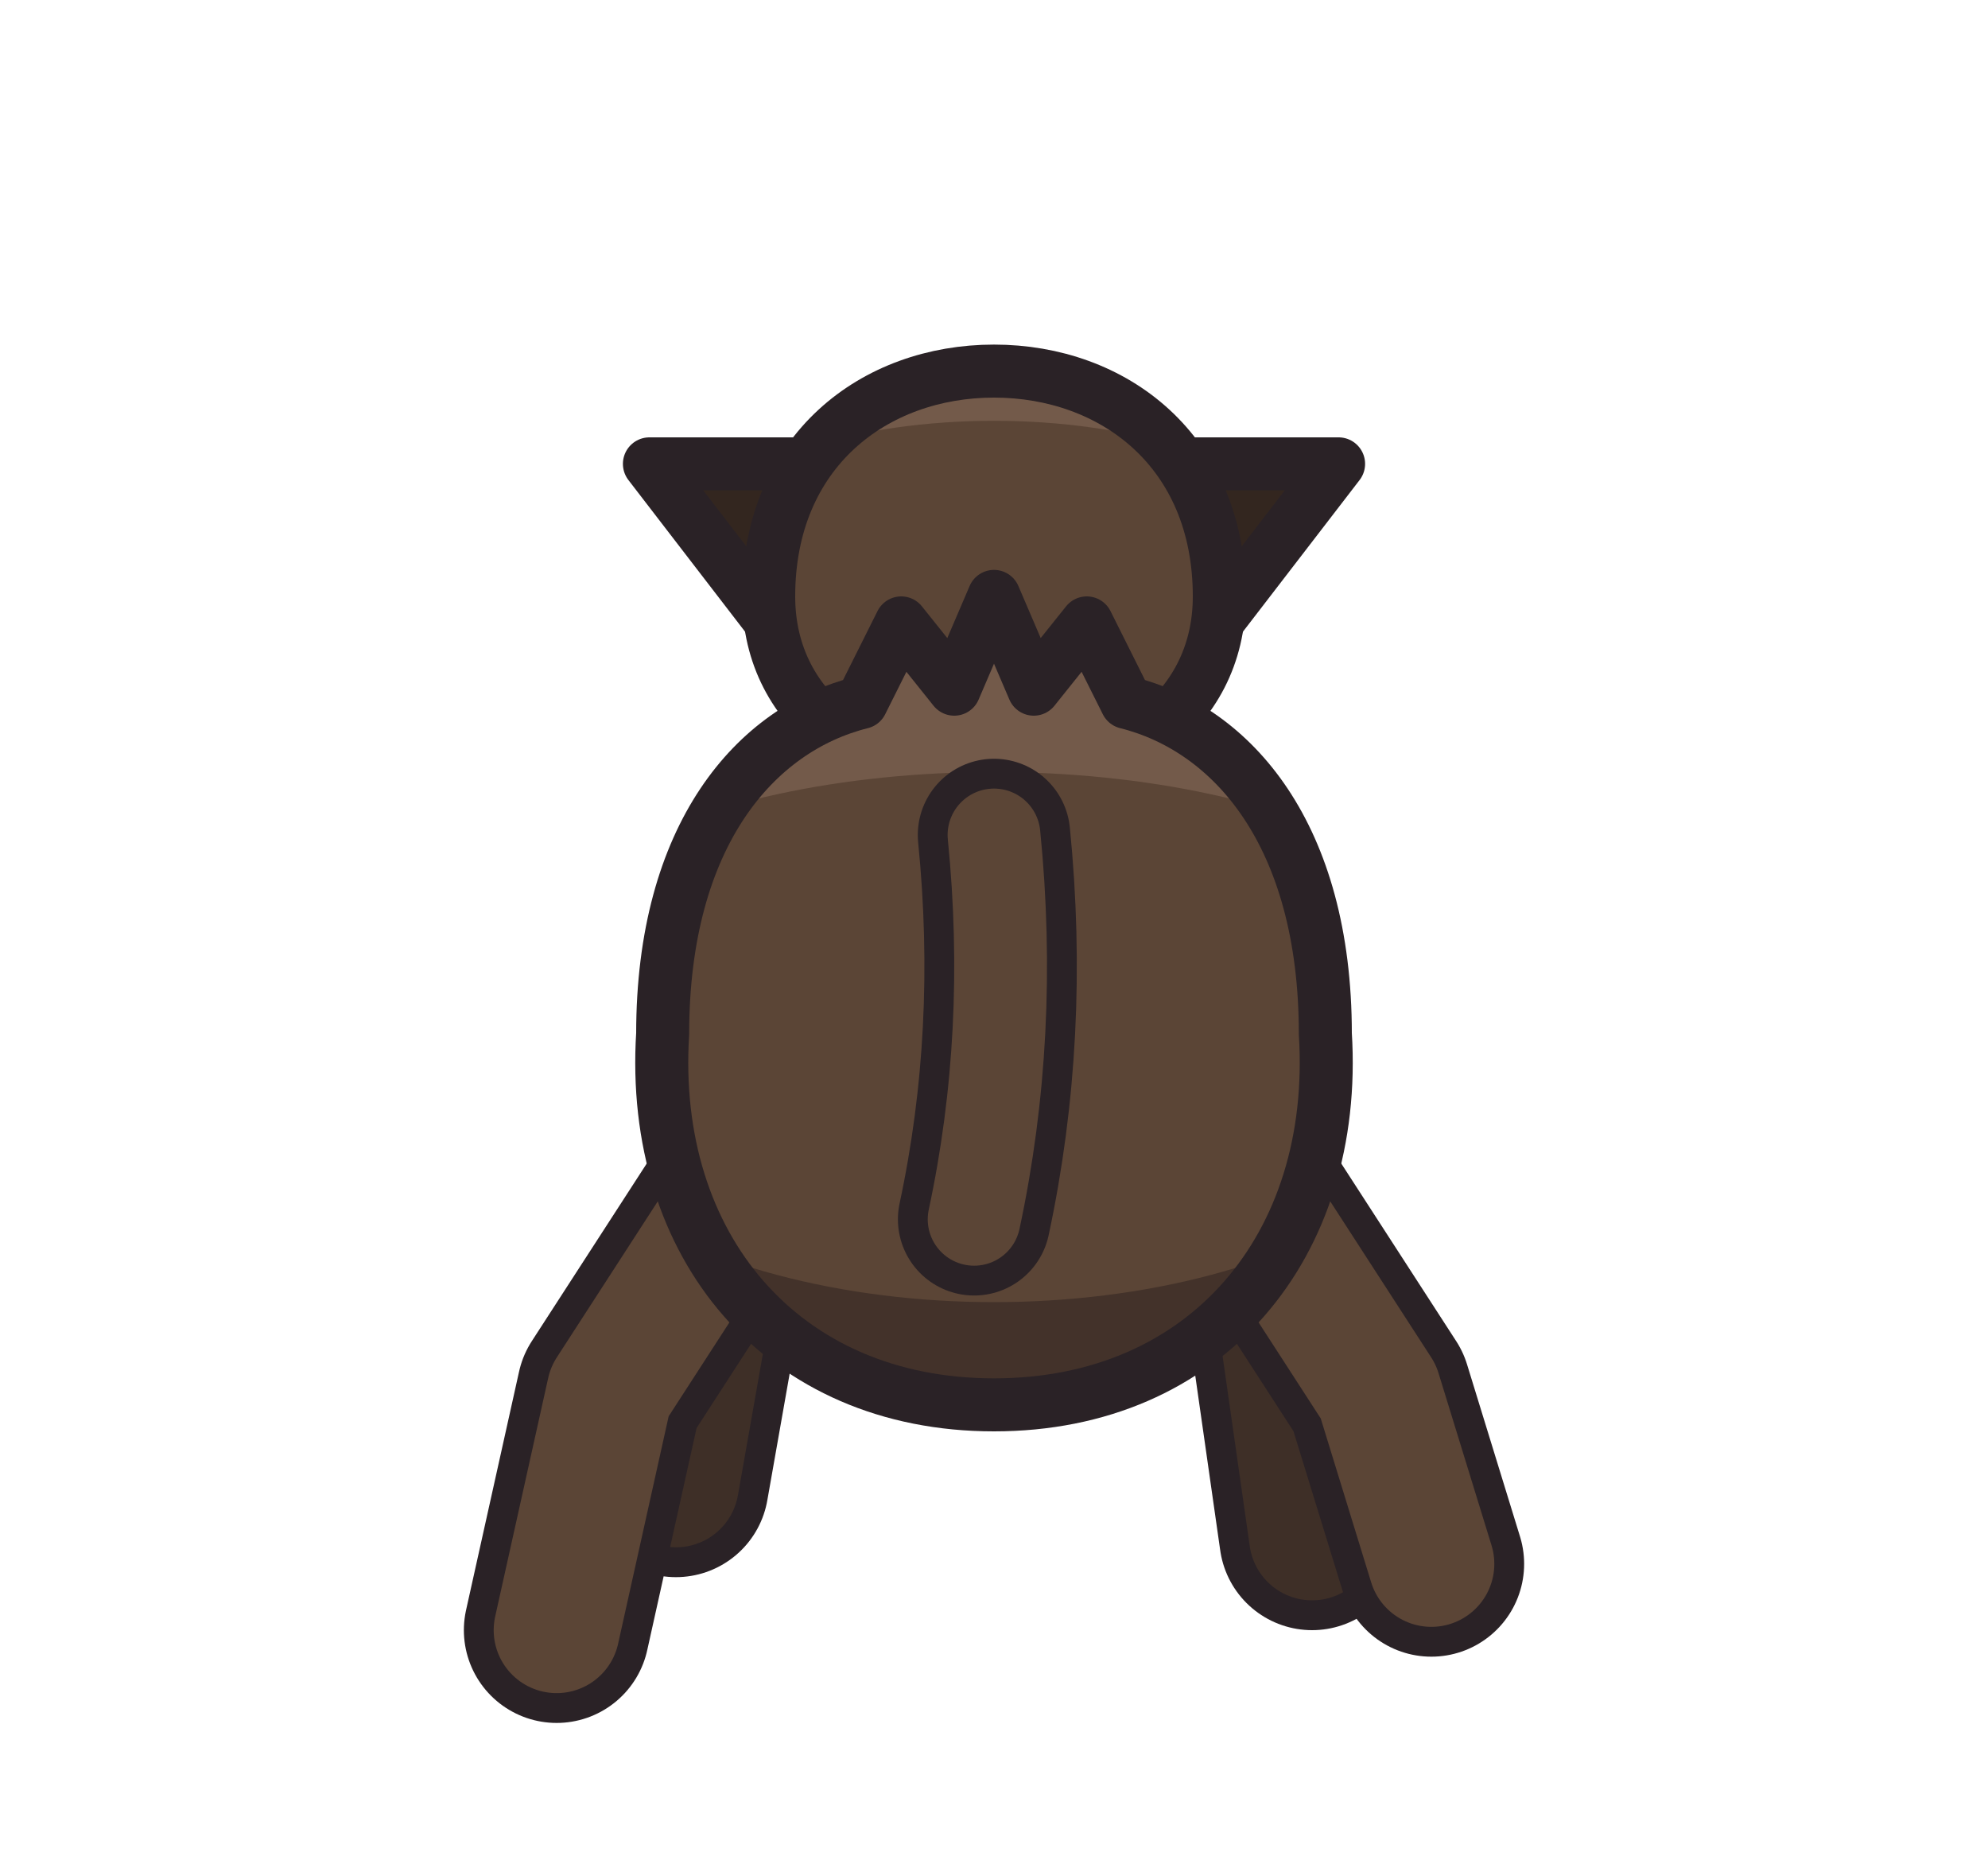
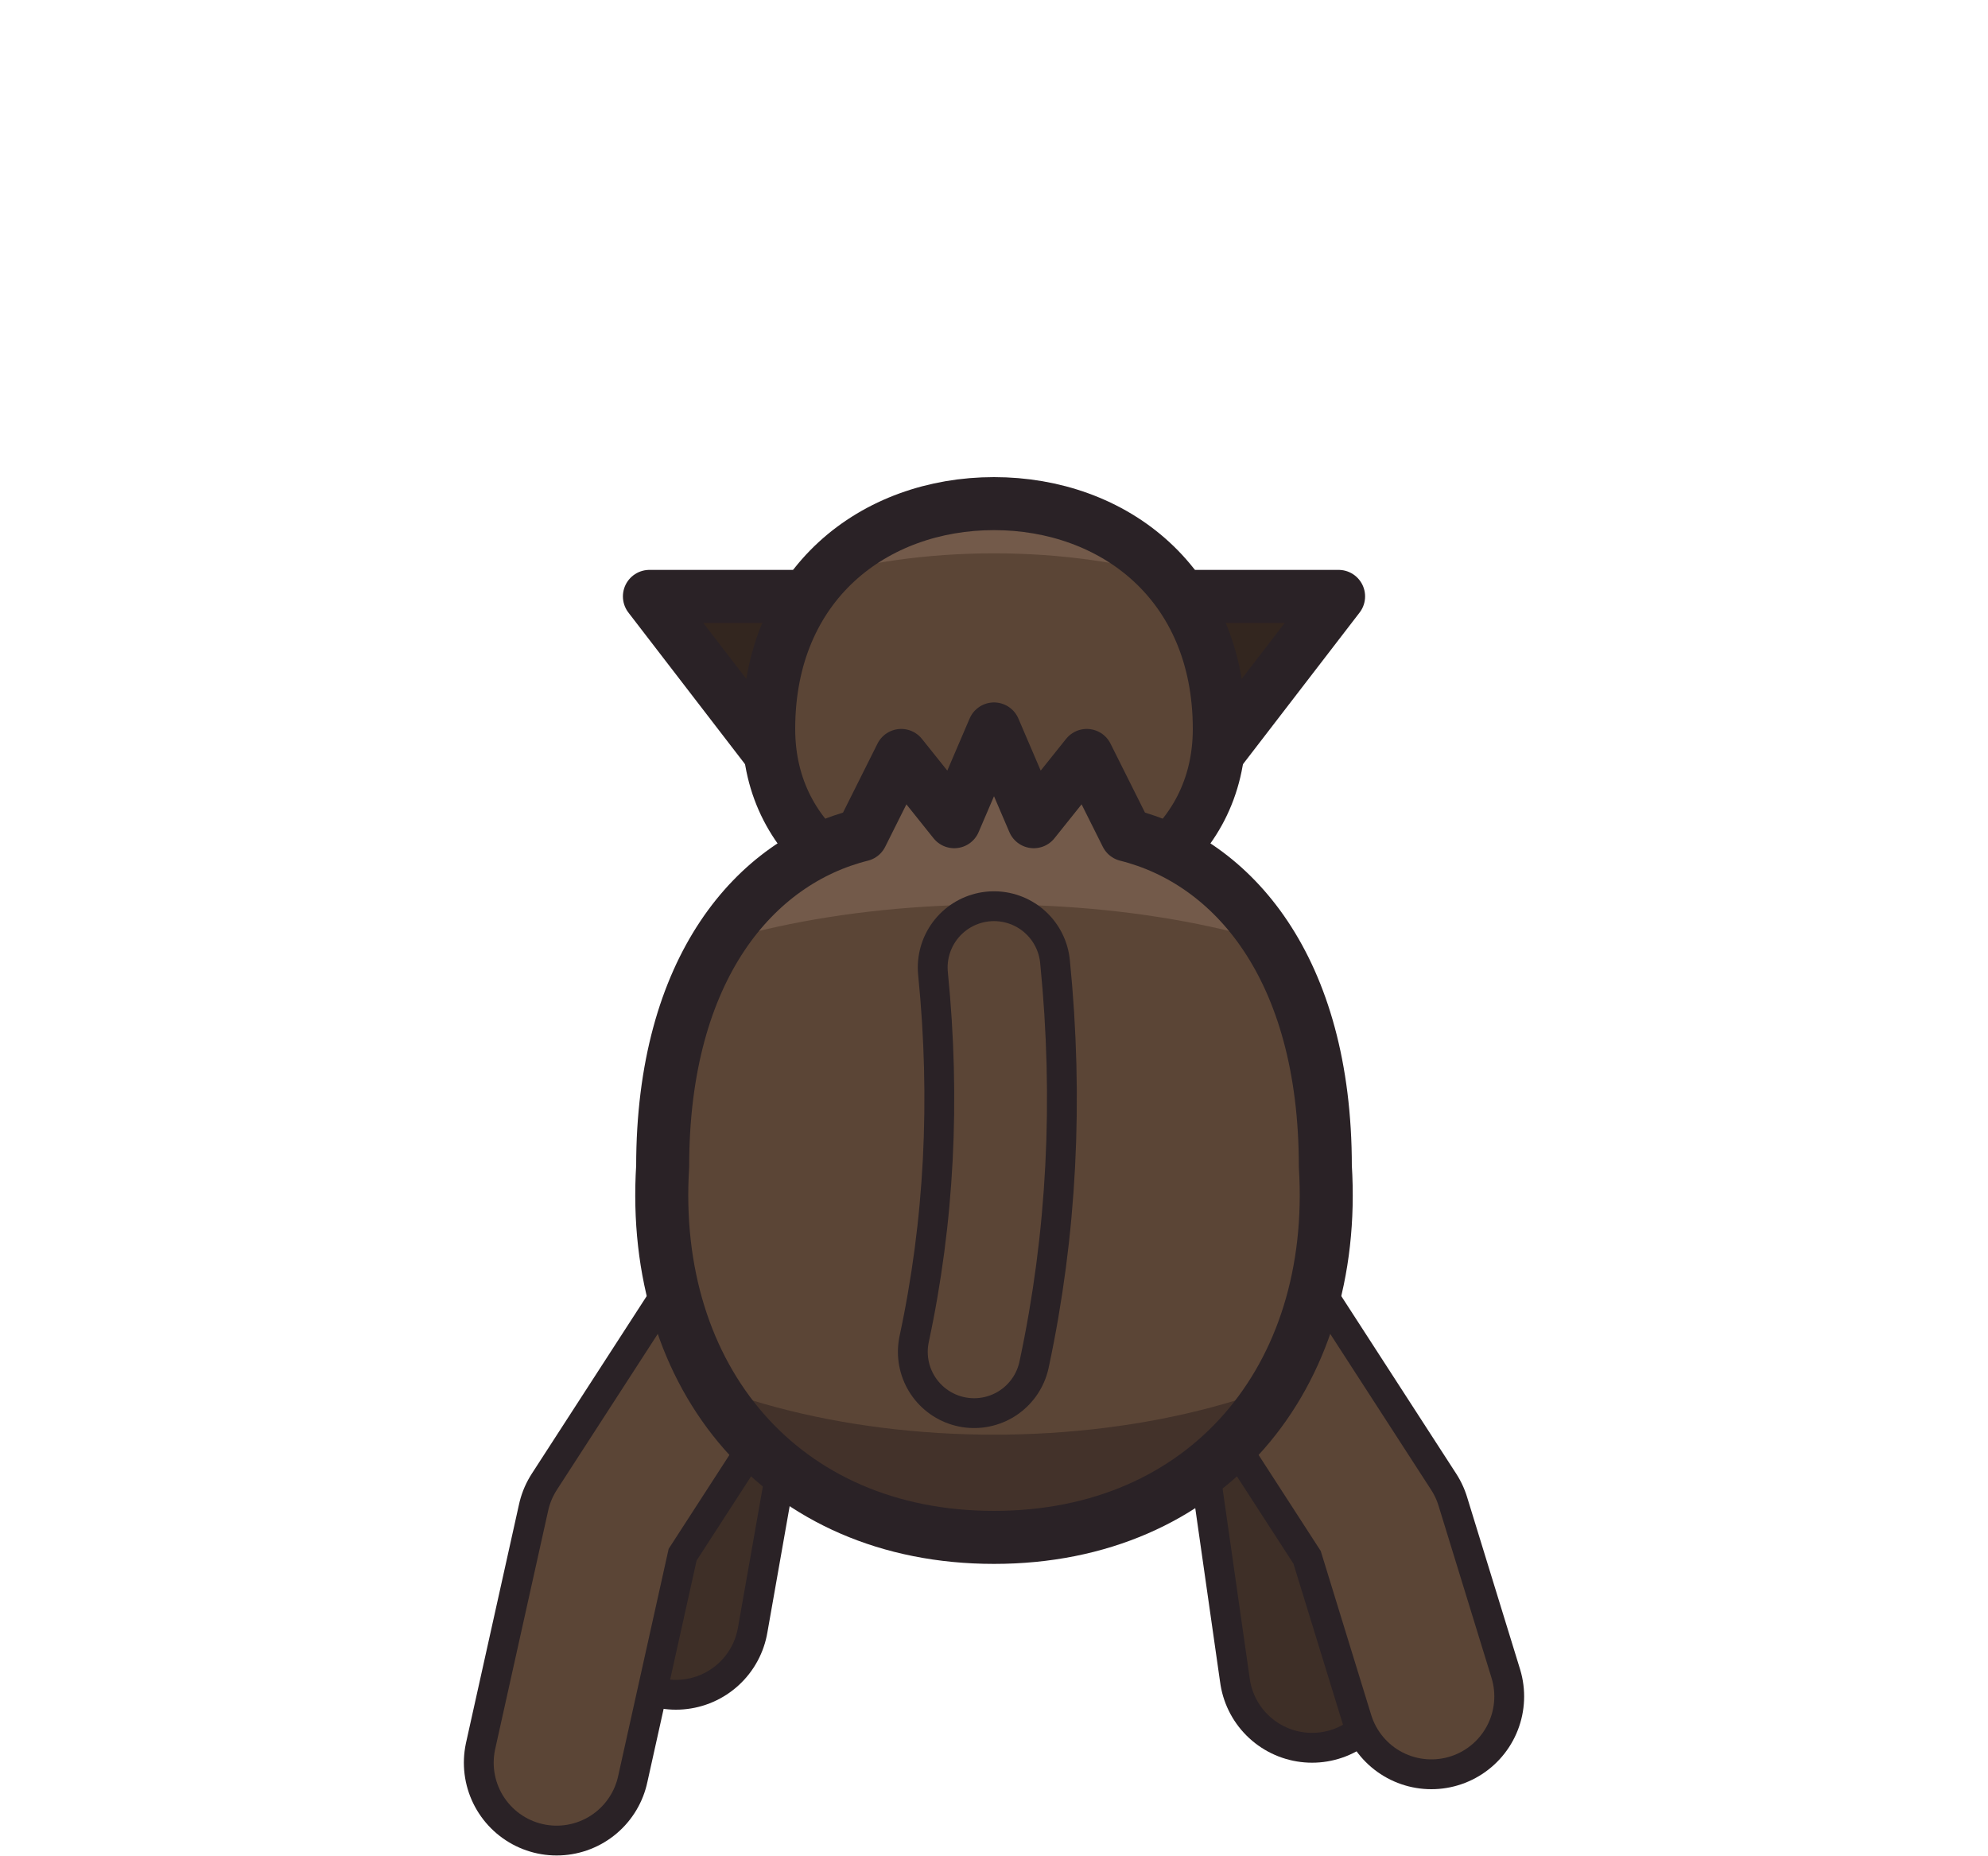
<svg xmlns="http://www.w3.org/2000/svg" width="30" height="28" viewBox="0 0 30 28" shape-rendering="geometricPrecision" stroke="#2a2226" stroke-width="0.8" stroke-linejoin="round" stroke-linecap="round">
-   <path d="M12.6 7 L9.8 7 L11.8 9.6 Z" fill="#33261f" />
-   <path d="M17.4 7 L20.2 7 L18.2 9.6 Z" fill="#33261f" />
+   <path d="M12.6 9 L9.8 9 L11.8 11.6 Z" fill="#33261f" />
+   <path d="M17.4 9 L20.2 9 L18.2 11.6 Z" fill="#33261f" />
  <clipPath id="charging-head">
-     <path d="M11.6 9 C11.6 6.8 13.2 5.6 15 5.6 C16.8 5.6 18.4 6.8 18.4 9 C18.4 10.8 16.8 11.8 15 11.8 C13.2 11.8 11.6 10.8 11.6 9 Z" />
+     <path d="M11.6 11 C11.6 8.8 13.2 7.6 15 7.6 C16.8 7.6 18.4 8.8 18.4 11 C18.4 12.8 16.8 13.8 15 13.8 C13.2 13.8 11.6 12.8 11.6 11 Z" />
  </clipPath>
-   <path d="M11.6 9 C11.6 6.8 13.2 5.6 15 5.6 C16.8 5.6 18.4 6.8 18.4 9 C18.4 10.8 16.8 11.8 15 11.8 C13.2 11.8 11.6 10.8 11.6 9 Z" fill="#5b4536" stroke="none" />
+   <path d="M11.6 11 C11.6 8.8 13.2 7.6 15 7.6 C16.8 7.6 18.4 8.8 18.4 11 C18.4 12.8 16.8 13.8 15 13.8 C13.2 13.8 11.6 12.8 11.6 11 Z" fill="#5b4536" stroke="none" />
  <g clip-path="url(#charging-head)" stroke="none">
-     <path d="M10 8 C12 5.8 18 5.8 20 8 L20 4 L10 4 Z" fill="#735a4a" />
-     <path d="M10 10.2 C12 11.6 18 11.6 20 10.2 L20 13 L10 13 Z" fill="#43322a" />
+     <path d="M10 10 C12 7.8 18 7.8 20 10 L20 6 L10 6 Z" fill="#735a4a" />
+     <path d="M10 12.2 C12 13.6 18 13.6 20 12.2 L20 15 L10 15 Z" fill="#43322a" />
  </g>
-   <path d="M11.6 9 C11.6 6.8 13.2 5.6 15 5.6 C16.8 5.6 18.4 6.8 18.4 9 C18.4 10.8 16.8 11.8 15 11.8 C13.2 11.8 11.6 10.8 11.6 9 Z" fill="none" />
-   <path d="M12.6 15 L10.8 19 L10.2 22.4" fill="none" stroke-width="2.80" />
-   <path d="M12.6 15 L10.8 19 L10.2 22.4" fill="none" stroke="#3e2f27" stroke-width="1.90" />
-   <path d="M17.4 15 L19.2 19 L19.8 23.2" fill="none" stroke-width="2.80" />
-   <path d="M17.4 15 L19.2 19 L19.8 23.2" fill="none" stroke="#3e2f27" stroke-width="1.90" />
-   <path d="M11.4 17.6 L9.2 21 L8.4 24.6" fill="none" stroke-width="2.80" />
-   <path d="M11.4 17.6 L9.2 21 L8.4 24.6" fill="none" stroke="#5b4536" stroke-width="1.90" />
-   <path d="M18.6 17.6 L20.8 21 L21.6 23.6" fill="none" stroke-width="2.80" />
-   <path d="M18.6 17.6 L20.8 21 L21.6 23.6" fill="none" stroke="#5b4536" stroke-width="1.90" />
+   <path d="M11.6 11 C11.6 8.8 13.2 7.6 15 7.6 C16.8 7.6 18.4 8.8 18.4 11 C18.4 12.8 16.8 13.8 15 13.8 C13.2 13.8 11.6 12.8 11.6 11 Z" fill="none" />
+   <path d="M12.6 17 L10.8 21 L10.2 24.4" fill="none" stroke-width="2.80" />
+   <path d="M12.6 17 L10.8 21 L10.2 24.4" fill="none" stroke="#3e2f27" stroke-width="1.90" />
+   <path d="M17.4 17 L19.2 21 L19.8 25.2" fill="none" stroke-width="2.80" />
+   <path d="M17.4 17 L19.2 21 L19.8 25.2" fill="none" stroke="#3e2f27" stroke-width="1.90" />
+   <path d="M11.4 19.6 L9.2 23 L8.4 26.6" fill="none" stroke-width="2.80" />
+   <path d="M11.4 19.6 L9.2 23 L8.4 26.6" fill="none" stroke="#5b4536" stroke-width="1.90" />
+   <path d="M18.6 19.6 L20.8 23 L21.6 25.6" fill="none" stroke-width="2.80" />
+   <path d="M18.6 19.6 L20.8 23 L21.6 25.6" fill="none" stroke="#5b4536" stroke-width="1.90" />
  <clipPath id="charging-body">
-     <path d="M10 15.6 C10 12.6 11.4 11 13 10.6 L13.6 9.4 L14.4 10.4 L15 9 L15.6 10.4 L16.4 9.4 L17 10.6 C18.6 11 20 12.6 20 15.6 C20.2 18.8 18.2 21.2 15 21.2 C11.8 21.2 9.8 18.8 10 15.6 Z" />
+     <path d="M10 17.6 C10 14.6 11.4 13 13 12.6 L13.6 11.4 L14.4 12.4 L15 11 L15.6 12.4 L16.4 11.4 L17 12.6 C18.6 13 20 14.6 20 17.6 C20.2 20.8 18.2 23.2 15 23.2 C11.8 23.2 9.8 20.8 10 17.6 Z" />
  </clipPath>
-   <path d="M10 15.6 C10 12.6 11.4 11 13 10.6 L13.6 9.4 L14.4 10.4 L15 9 L15.6 10.4 L16.4 9.4 L17 10.6 C18.6 11 20 12.6 20 15.6 C20.2 18.8 18.2 21.2 15 21.2 C11.8 21.2 9.8 18.8 10 15.6 Z" fill="#5b4536" stroke="none" />
+   <path d="M10 17.6 C10 14.6 11.4 13 13 12.6 L13.6 11.4 L14.4 12.4 L15 11 L15.6 12.4 L16.4 11.4 L17 12.6 C18.6 13 20 14.6 20 17.6 C20.2 20.8 18.2 23.2 15 23.2 C11.8 23.2 9.8 20.8 10 17.6 Z" fill="#5b4536" stroke="none" />
  <g clip-path="url(#charging-body)" stroke="none">
-     <path d="M9 18 C12 20.2 18 20.2 21 18 L21 23 L9 23 Z" fill="#43322a" />
-     <path d="M9 13 C12 11.2 18 11.2 21 13 L21 8 L9 8 Z" fill="#735a4a" />
+     <path d="M9 20 C12 22.2 18 22.2 21 20 L21 25 L9 25 Z" fill="#43322a" />
+     <path d="M9 15 C12 13.2 18 13.2 21 15 L21 10 L9 10 Z" fill="#735a4a" />
  </g>
-   <path d="M10 15.6 C10 12.6 11.4 11 13 10.6 L13.6 9.4 L14.4 10.4 L15 9 L15.6 10.4 L16.4 9.4 L17 10.6 C18.6 11 20 12.6 20 15.6 C20.2 18.8 18.2 21.2 15 21.2 C11.8 21.2 9.8 18.8 10 15.6 Z" fill="none" />
-   <path d="M15 12.6 Q15.3 15.6 14.7 18.4" fill="none" stroke-width="2.30" />
-   <path d="M15 12.6 Q15.3 15.6 14.7 18.4" fill="none" stroke="#5b4536" stroke-width="1.40" />
+   <path d="M10 17.6 C10 14.6 11.4 13 13 12.6 L13.6 11.4 L14.4 12.4 L15 11 L15.6 12.4 L16.4 11.4 L17 12.6 C18.6 13 20 14.6 20 17.6 C20.2 20.8 18.2 23.2 15 23.2 C11.8 23.2 9.8 20.8 10 17.6 Z" fill="none" />
+   <path d="M15 14.6 Q15.3 17.6 14.7 20.4" fill="none" stroke-width="2.30" />
+   <path d="M15 14.6 Q15.3 17.6 14.7 20.4" fill="none" stroke="#5b4536" stroke-width="1.40" />
</svg>
